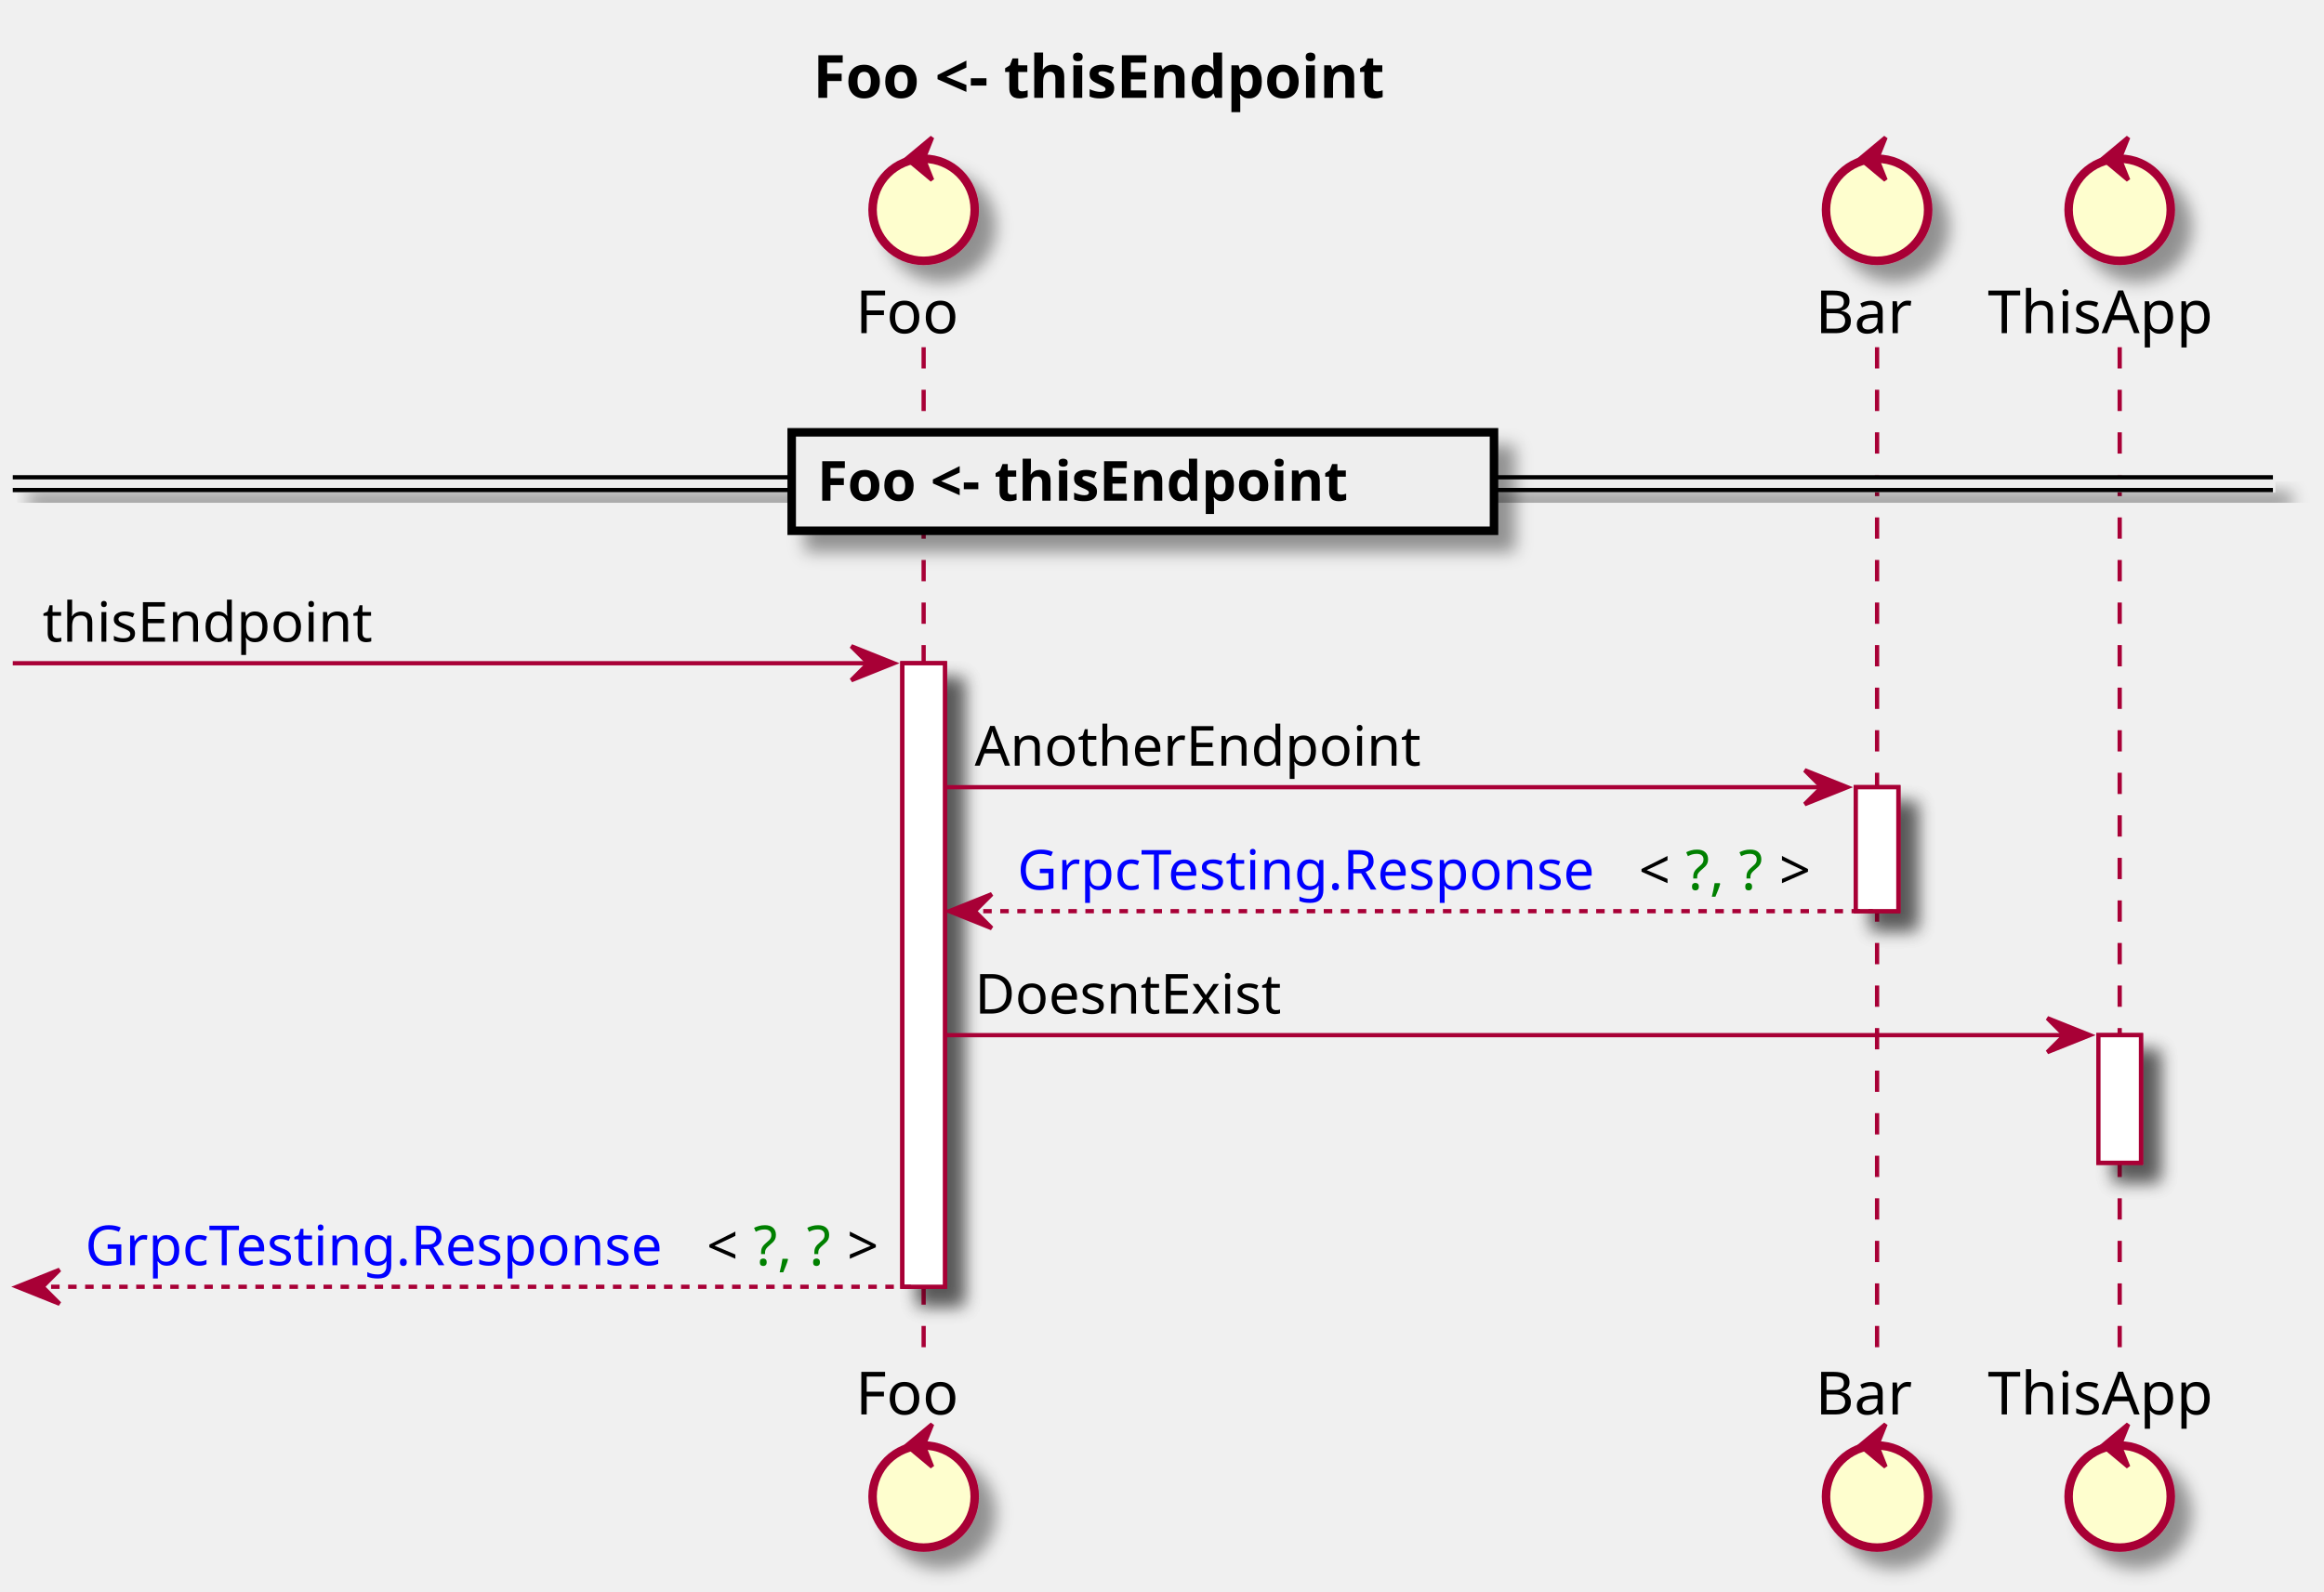
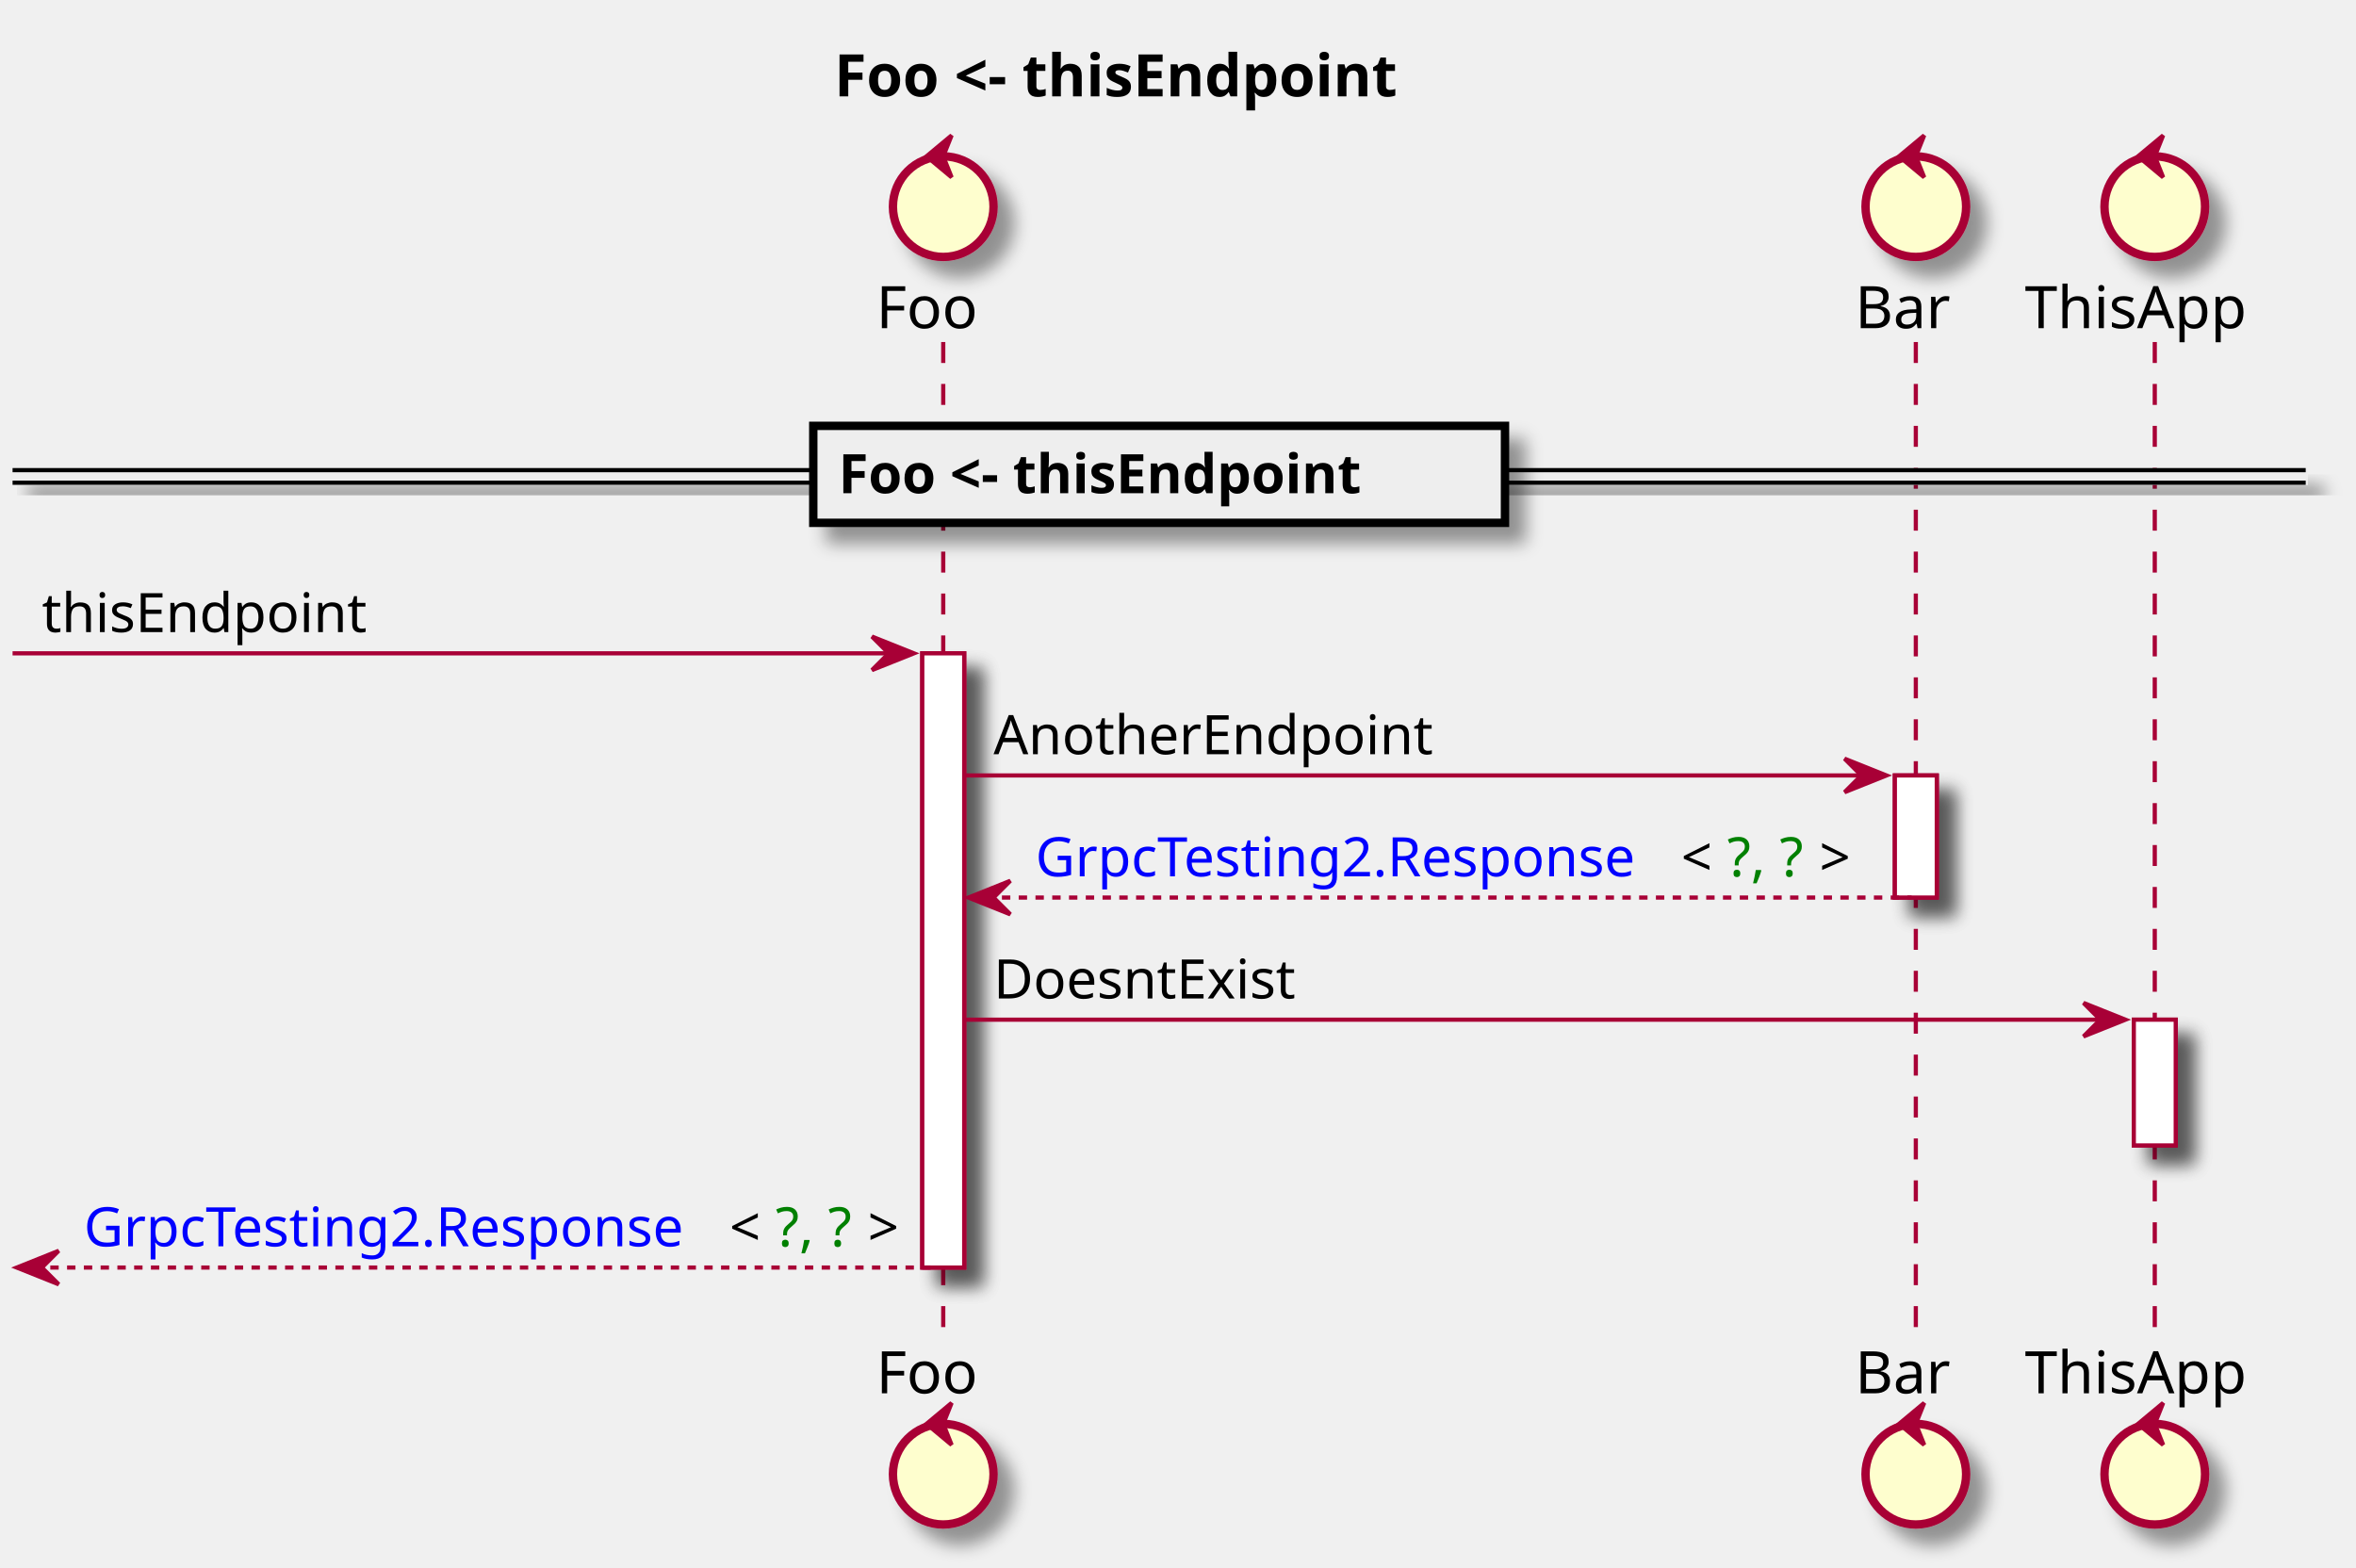
- <svg xmlns="http://www.w3.org/2000/svg" contentScriptType="application/ecmascript" contentStyleType="text/css" height="374px" preserveAspectRatio="none" style="width:546px;height:374px;" version="1.1" viewBox="0 0 546 374" width="546px" zoomAndPan="magnify">
+ <svg xmlns="http://www.w3.org/2000/svg" contentScriptType="application/ecmascript" contentStyleType="text/css" height="374px" preserveAspectRatio="none" style="width:562px;height:374px;" version="1.1" viewBox="0 0 562 374" width="562px" zoomAndPan="magnify">
  <defs>
-     <filter height="300%" id="f9uzn6xdle6qm" width="300%" x="-1" y="-1">
+     <filter height="300%" id="f1i8s527qcl9cs" width="300%" x="-1" y="-1">
      <feGaussianBlur result="blurOut" stdDeviation="2.0" />
      <feColorMatrix in="blurOut" result="blurOut2" type="matrix" values="0 0 0 0 0 0 0 0 0 0 0 0 0 0 0 0 0 0 .4 0" />
      <feOffset dx="4.0" dy="4.0" in="blurOut2" result="blurOut3" />
      <feBlend in="SourceGraphic" in2="blurOut3" mode="normal" />
    </filter>
  </defs>
  <g>
-     <text fill="#000000" font-family="sans-serif" font-size="14" font-weight="bold" lengthAdjust="spacingAndGlyphs" textLength="155" x="191" y="22.995">Foo &lt;- thisEndpoint</text>
-     <rect fill="#FFFFFF" filter="url(#f9uzn6xdle6qm)" height="146.531" style="stroke: #A80036; stroke-width: 1.0;" width="10" x="212" y="155.859" />
-     <rect fill="#FFFFFF" filter="url(#f9uzn6xdle6qm)" height="29.133" style="stroke: #A80036; stroke-width: 1.0;" width="10" x="436" y="184.992" />
-     <rect fill="#FFFFFF" filter="url(#f9uzn6xdle6qm)" height="30" style="stroke: #A80036; stroke-width: 1.0;" width="10" x="493" y="243.258" />
-     <line style="stroke: #A80036; stroke-width: 1.0; stroke-dasharray: 5.0,5.0;" x1="217" x2="217" y1="81.594" y2="320.391" />
-     <line style="stroke: #A80036; stroke-width: 1.0; stroke-dasharray: 5.0,5.0;" x1="441" x2="441" y1="81.594" y2="320.391" />
-     <line style="stroke: #A80036; stroke-width: 1.0; stroke-dasharray: 5.0,5.0;" x1="498" x2="498" y1="81.594" y2="320.391" />
-     <text fill="#000000" font-family="sans-serif" font-size="14" lengthAdjust="spacingAndGlyphs" textLength="26" x="201" y="78.292">Foo</text>
-     <ellipse cx="217" cy="49.297" fill="#FEFECE" filter="url(#f9uzn6xdle6qm)" rx="12" ry="12" style="stroke: #A80036; stroke-width: 2.0;" />
-     <polygon fill="#A80036" points="213,37.297,219,32.297,217,37.297,219,42.297,213,37.297" style="stroke: #A80036; stroke-width: 1.0;" />
-     <text fill="#000000" font-family="sans-serif" font-size="14" lengthAdjust="spacingAndGlyphs" textLength="26" x="201" y="332.386">Foo</text>
-     <ellipse cx="217" cy="351.688" fill="#FEFECE" filter="url(#f9uzn6xdle6qm)" rx="12" ry="12" style="stroke: #A80036; stroke-width: 2.0;" />
-     <polygon fill="#A80036" points="213,339.688,219,334.688,217,339.688,219,344.688,213,339.688" style="stroke: #A80036; stroke-width: 1.0;" />
-     <text fill="#000000" font-family="sans-serif" font-size="14" lengthAdjust="spacingAndGlyphs" textLength="23" x="426.5" y="78.292">Bar</text>
-     <ellipse cx="441" cy="49.297" fill="#FEFECE" filter="url(#f9uzn6xdle6qm)" rx="12" ry="12" style="stroke: #A80036; stroke-width: 2.0;" />
-     <polygon fill="#A80036" points="437,37.297,443,32.297,441,37.297,443,42.297,437,37.297" style="stroke: #A80036; stroke-width: 1.0;" />
-     <text fill="#000000" font-family="sans-serif" font-size="14" lengthAdjust="spacingAndGlyphs" textLength="23" x="426.5" y="332.386">Bar</text>
-     <ellipse cx="441" cy="351.688" fill="#FEFECE" filter="url(#f9uzn6xdle6qm)" rx="12" ry="12" style="stroke: #A80036; stroke-width: 2.0;" />
-     <polygon fill="#A80036" points="437,339.688,443,334.688,441,339.688,443,344.688,437,339.688" style="stroke: #A80036; stroke-width: 1.0;" />
-     <text fill="#000000" font-family="sans-serif" font-size="14" lengthAdjust="spacingAndGlyphs" textLength="56" x="467" y="78.292">ThisApp</text>
-     <ellipse cx="498" cy="49.297" fill="#FEFECE" filter="url(#f9uzn6xdle6qm)" rx="12" ry="12" style="stroke: #A80036; stroke-width: 2.0;" />
-     <polygon fill="#A80036" points="494,37.297,500,32.297,498,37.297,500,42.297,494,37.297" style="stroke: #A80036; stroke-width: 1.0;" />
-     <text fill="#000000" font-family="sans-serif" font-size="14" lengthAdjust="spacingAndGlyphs" textLength="56" x="467" y="332.386">ThisApp</text>
-     <ellipse cx="498" cy="351.688" fill="#FEFECE" filter="url(#f9uzn6xdle6qm)" rx="12" ry="12" style="stroke: #A80036; stroke-width: 2.0;" />
-     <polygon fill="#A80036" points="494,339.688,500,334.688,498,339.688,500,344.688,494,339.688" style="stroke: #A80036; stroke-width: 1.0;" />
-     <rect fill="#FFFFFF" filter="url(#f9uzn6xdle6qm)" height="146.531" style="stroke: #A80036; stroke-width: 1.0;" width="10" x="212" y="155.859" />
-     <rect fill="#FFFFFF" filter="url(#f9uzn6xdle6qm)" height="29.133" style="stroke: #A80036; stroke-width: 1.0;" width="10" x="436" y="184.992" />
-     <rect fill="#FFFFFF" filter="url(#f9uzn6xdle6qm)" height="30" style="stroke: #A80036; stroke-width: 1.0;" width="10" x="493" y="243.258" />
-     <rect fill="#EEEEEE" filter="url(#f9uzn6xdle6qm)" height="3" style="stroke: #EEEEEE; stroke-width: 1.0;" width="531" x="3" y="112.16" />
-     <line style="stroke: #000000; stroke-width: 1.0;" x1="3" x2="534" y1="112.16" y2="112.16" />
-     <line style="stroke: #000000; stroke-width: 1.0;" x1="3" x2="534" y1="115.16" y2="115.16" />
-     <rect fill="#EEEEEE" filter="url(#f9uzn6xdle6qm)" height="23.133" style="stroke: #000000; stroke-width: 2.0;" width="165" x="186" y="101.594" />
-     <text fill="#000000" font-family="sans-serif" font-size="13" font-weight="bold" lengthAdjust="spacingAndGlyphs" textLength="146" x="192" y="117.661">Foo &lt;- thisEndpoint</text>
-     <polygon fill="#A80036" points="200,151.859,210,155.859,200,159.859,204,155.859" style="stroke: #A80036; stroke-width: 1.0;" />
-     <line style="stroke: #A80036; stroke-width: 1.0;" x1="3" x2="206" y1="155.859" y2="155.859" />
+     <text fill="#000000" font-family="sans-serif" font-size="14" font-weight="bold" lengthAdjust="spacingAndGlyphs" textLength="155" x="199" y="22.995">Foo &lt;- thisEndpoint</text>
+     <rect fill="#FFFFFF" filter="url(#f1i8s527qcl9cs)" height="146.531" style="stroke: #A80036; stroke-width: 1.0;" width="10" x="220" y="155.859" />
+     <rect fill="#FFFFFF" filter="url(#f1i8s527qcl9cs)" height="29.133" style="stroke: #A80036; stroke-width: 1.0;" width="10" x="452" y="184.992" />
+     <rect fill="#FFFFFF" filter="url(#f1i8s527qcl9cs)" height="30" style="stroke: #A80036; stroke-width: 1.0;" width="10" x="509" y="243.258" />
+     <line style="stroke: #A80036; stroke-width: 1.0; stroke-dasharray: 5.0,5.0;" x1="225" x2="225" y1="81.594" y2="320.391" />
+     <line style="stroke: #A80036; stroke-width: 1.0; stroke-dasharray: 5.0,5.0;" x1="457" x2="457" y1="81.594" y2="320.391" />
+     <line style="stroke: #A80036; stroke-width: 1.0; stroke-dasharray: 5.0,5.0;" x1="514" x2="514" y1="81.594" y2="320.391" />
+     <text fill="#000000" font-family="sans-serif" font-size="14" lengthAdjust="spacingAndGlyphs" textLength="26" x="209" y="78.292">Foo</text>
+     <ellipse cx="225" cy="49.297" fill="#FEFECE" filter="url(#f1i8s527qcl9cs)" rx="12" ry="12" style="stroke: #A80036; stroke-width: 2.0;" />
+     <polygon fill="#A80036" points="221,37.297,227,32.297,225,37.297,227,42.297,221,37.297" style="stroke: #A80036; stroke-width: 1.0;" />
+     <text fill="#000000" font-family="sans-serif" font-size="14" lengthAdjust="spacingAndGlyphs" textLength="26" x="209" y="332.386">Foo</text>
+     <ellipse cx="225" cy="351.688" fill="#FEFECE" filter="url(#f1i8s527qcl9cs)" rx="12" ry="12" style="stroke: #A80036; stroke-width: 2.0;" />
+     <polygon fill="#A80036" points="221,339.688,227,334.688,225,339.688,227,344.688,221,339.688" style="stroke: #A80036; stroke-width: 1.0;" />
+     <text fill="#000000" font-family="sans-serif" font-size="14" lengthAdjust="spacingAndGlyphs" textLength="23" x="442.5" y="78.292">Bar</text>
+     <ellipse cx="457" cy="49.297" fill="#FEFECE" filter="url(#f1i8s527qcl9cs)" rx="12" ry="12" style="stroke: #A80036; stroke-width: 2.0;" />
+     <polygon fill="#A80036" points="453,37.297,459,32.297,457,37.297,459,42.297,453,37.297" style="stroke: #A80036; stroke-width: 1.0;" />
+     <text fill="#000000" font-family="sans-serif" font-size="14" lengthAdjust="spacingAndGlyphs" textLength="23" x="442.5" y="332.386">Bar</text>
+     <ellipse cx="457" cy="351.688" fill="#FEFECE" filter="url(#f1i8s527qcl9cs)" rx="12" ry="12" style="stroke: #A80036; stroke-width: 2.0;" />
+     <polygon fill="#A80036" points="453,339.688,459,334.688,457,339.688,459,344.688,453,339.688" style="stroke: #A80036; stroke-width: 1.0;" />
+     <text fill="#000000" font-family="sans-serif" font-size="14" lengthAdjust="spacingAndGlyphs" textLength="56" x="483" y="78.292">ThisApp</text>
+     <ellipse cx="514" cy="49.297" fill="#FEFECE" filter="url(#f1i8s527qcl9cs)" rx="12" ry="12" style="stroke: #A80036; stroke-width: 2.0;" />
+     <polygon fill="#A80036" points="510,37.297,516,32.297,514,37.297,516,42.297,510,37.297" style="stroke: #A80036; stroke-width: 1.0;" />
+     <text fill="#000000" font-family="sans-serif" font-size="14" lengthAdjust="spacingAndGlyphs" textLength="56" x="483" y="332.386">ThisApp</text>
+     <ellipse cx="514" cy="351.688" fill="#FEFECE" filter="url(#f1i8s527qcl9cs)" rx="12" ry="12" style="stroke: #A80036; stroke-width: 2.0;" />
+     <polygon fill="#A80036" points="510,339.688,516,334.688,514,339.688,516,344.688,510,339.688" style="stroke: #A80036; stroke-width: 1.0;" />
+     <rect fill="#FFFFFF" filter="url(#f1i8s527qcl9cs)" height="146.531" style="stroke: #A80036; stroke-width: 1.0;" width="10" x="220" y="155.859" />
+     <rect fill="#FFFFFF" filter="url(#f1i8s527qcl9cs)" height="29.133" style="stroke: #A80036; stroke-width: 1.0;" width="10" x="452" y="184.992" />
+     <rect fill="#FFFFFF" filter="url(#f1i8s527qcl9cs)" height="30" style="stroke: #A80036; stroke-width: 1.0;" width="10" x="509" y="243.258" />
+     <rect fill="#EEEEEE" filter="url(#f1i8s527qcl9cs)" height="3" style="stroke: #EEEEEE; stroke-width: 1.0;" width="547" x="3" y="112.16" />
+     <line style="stroke: #000000; stroke-width: 1.0;" x1="3" x2="550" y1="112.16" y2="112.16" />
+     <line style="stroke: #000000; stroke-width: 1.0;" x1="3" x2="550" y1="115.16" y2="115.16" />
+     <rect fill="#EEEEEE" filter="url(#f1i8s527qcl9cs)" height="23.133" style="stroke: #000000; stroke-width: 2.0;" width="165" x="194" y="101.594" />
+     <text fill="#000000" font-family="sans-serif" font-size="13" font-weight="bold" lengthAdjust="spacingAndGlyphs" textLength="146" x="200" y="117.661">Foo &lt;- thisEndpoint</text>
+     <polygon fill="#A80036" points="208,151.859,218,155.859,208,159.859,212,155.859" style="stroke: #A80036; stroke-width: 1.0;" />
+     <line style="stroke: #A80036; stroke-width: 1.0;" x1="3" x2="214" y1="155.859" y2="155.859" />
    <text fill="#000000" font-family="sans-serif" font-size="13" lengthAdjust="spacingAndGlyphs" textLength="79" x="10" y="150.793">thisEndpoint</text>
-     <polygon fill="#A80036" points="424,180.992,434,184.992,424,188.992,428,184.992" style="stroke: #A80036; stroke-width: 1.0;" />
-     <line style="stroke: #A80036; stroke-width: 1.0;" x1="222" x2="430" y1="184.992" y2="184.992" />
-     <text fill="#000000" font-family="sans-serif" font-size="13" lengthAdjust="spacingAndGlyphs" textLength="107" x="229" y="179.926">AnotherEndpoint</text>
-     <polygon fill="#A80036" points="233,210.125,223,214.125,233,218.125,229,214.125" style="stroke: #A80036; stroke-width: 1.0;" />
-     <line style="stroke: #A80036; stroke-width: 1.0; stroke-dasharray: 2.0,2.0;" x1="227" x2="440" y1="214.125" y2="214.125" />
-     <text fill="#0000FF" font-family="sans-serif" font-size="13" lengthAdjust="spacingAndGlyphs" textLength="142" x="239" y="209.059">GrpcTesting.Response</text>
-     <text fill="#000000" font-family="sans-serif" font-size="13" lengthAdjust="spacingAndGlyphs" textLength="11" x="385" y="209.059">&lt;</text>
-     <text fill="#008000" font-family="sans-serif" font-size="13" lengthAdjust="spacingAndGlyphs" textLength="22" x="396" y="209.059">?, ?</text>
-     <text fill="#000000" font-family="sans-serif" font-size="13" lengthAdjust="spacingAndGlyphs" textLength="11" x="418" y="209.059">&gt;</text>
-     <polygon fill="#A80036" points="481,239.258,491,243.258,481,247.258,485,243.258" style="stroke: #A80036; stroke-width: 1.0;" />
-     <line style="stroke: #A80036; stroke-width: 1.0;" x1="222" x2="487" y1="243.258" y2="243.258" />
-     <text fill="#000000" font-family="sans-serif" font-size="13" lengthAdjust="spacingAndGlyphs" textLength="76" x="229" y="238.192">DoesntExist</text>
+     <polygon fill="#A80036" points="440,180.992,450,184.992,440,188.992,444,184.992" style="stroke: #A80036; stroke-width: 1.0;" />
+     <line style="stroke: #A80036; stroke-width: 1.0;" x1="230" x2="446" y1="184.992" y2="184.992" />
+     <text fill="#000000" font-family="sans-serif" font-size="13" lengthAdjust="spacingAndGlyphs" textLength="107" x="237" y="179.926">AnotherEndpoint</text>
+     <polygon fill="#A80036" points="241,210.125,231,214.125,241,218.125,237,214.125" style="stroke: #A80036; stroke-width: 1.0;" />
+     <line style="stroke: #A80036; stroke-width: 1.0; stroke-dasharray: 2.0,2.0;" x1="235" x2="456" y1="214.125" y2="214.125" />
+     <text fill="#0000FF" font-family="sans-serif" font-size="13" lengthAdjust="spacingAndGlyphs" textLength="150" x="247" y="209.059">GrpcTesting2.Response</text>
+     <text fill="#000000" font-family="sans-serif" font-size="13" lengthAdjust="spacingAndGlyphs" textLength="11" x="401" y="209.059">&lt;</text>
+     <text fill="#008000" font-family="sans-serif" font-size="13" lengthAdjust="spacingAndGlyphs" textLength="22" x="412" y="209.059">?, ?</text>
+     <text fill="#000000" font-family="sans-serif" font-size="13" lengthAdjust="spacingAndGlyphs" textLength="11" x="434" y="209.059">&gt;</text>
+     <polygon fill="#A80036" points="497,239.258,507,243.258,497,247.258,501,243.258" style="stroke: #A80036; stroke-width: 1.0;" />
+     <line style="stroke: #A80036; stroke-width: 1.0;" x1="230" x2="503" y1="243.258" y2="243.258" />
+     <text fill="#000000" font-family="sans-serif" font-size="13" lengthAdjust="spacingAndGlyphs" textLength="76" x="237" y="238.192">DoesntExist</text>
    <polygon fill="#A80036" points="14,298.391,4,302.391,14,306.391,10,302.391" style="stroke: #A80036; stroke-width: 1.0;" />
-     <line style="stroke: #A80036; stroke-width: 1.0; stroke-dasharray: 2.0,2.0;" x1="8" x2="216" y1="302.391" y2="302.391" />
-     <text fill="#0000FF" font-family="sans-serif" font-size="13" lengthAdjust="spacingAndGlyphs" textLength="142" x="20" y="297.325">GrpcTesting.Response</text>
-     <text fill="#000000" font-family="sans-serif" font-size="13" lengthAdjust="spacingAndGlyphs" textLength="11" x="166" y="297.325">&lt;</text>
-     <text fill="#008000" font-family="sans-serif" font-size="13" lengthAdjust="spacingAndGlyphs" textLength="22" x="177" y="297.325">?, ?</text>
-     <text fill="#000000" font-family="sans-serif" font-size="13" lengthAdjust="spacingAndGlyphs" textLength="11" x="199" y="297.325">&gt;</text>
+     <line style="stroke: #A80036; stroke-width: 1.0; stroke-dasharray: 2.0,2.0;" x1="8" x2="224" y1="302.391" y2="302.391" />
+     <text fill="#0000FF" font-family="sans-serif" font-size="13" lengthAdjust="spacingAndGlyphs" textLength="150" x="20" y="297.325">GrpcTesting2.Response</text>
+     <text fill="#000000" font-family="sans-serif" font-size="13" lengthAdjust="spacingAndGlyphs" textLength="11" x="174" y="297.325">&lt;</text>
+     <text fill="#008000" font-family="sans-serif" font-size="13" lengthAdjust="spacingAndGlyphs" textLength="22" x="185" y="297.325">?, ?</text>
+     <text fill="#000000" font-family="sans-serif" font-size="13" lengthAdjust="spacingAndGlyphs" textLength="11" x="207" y="297.325">&gt;</text>
  </g>
</svg>
